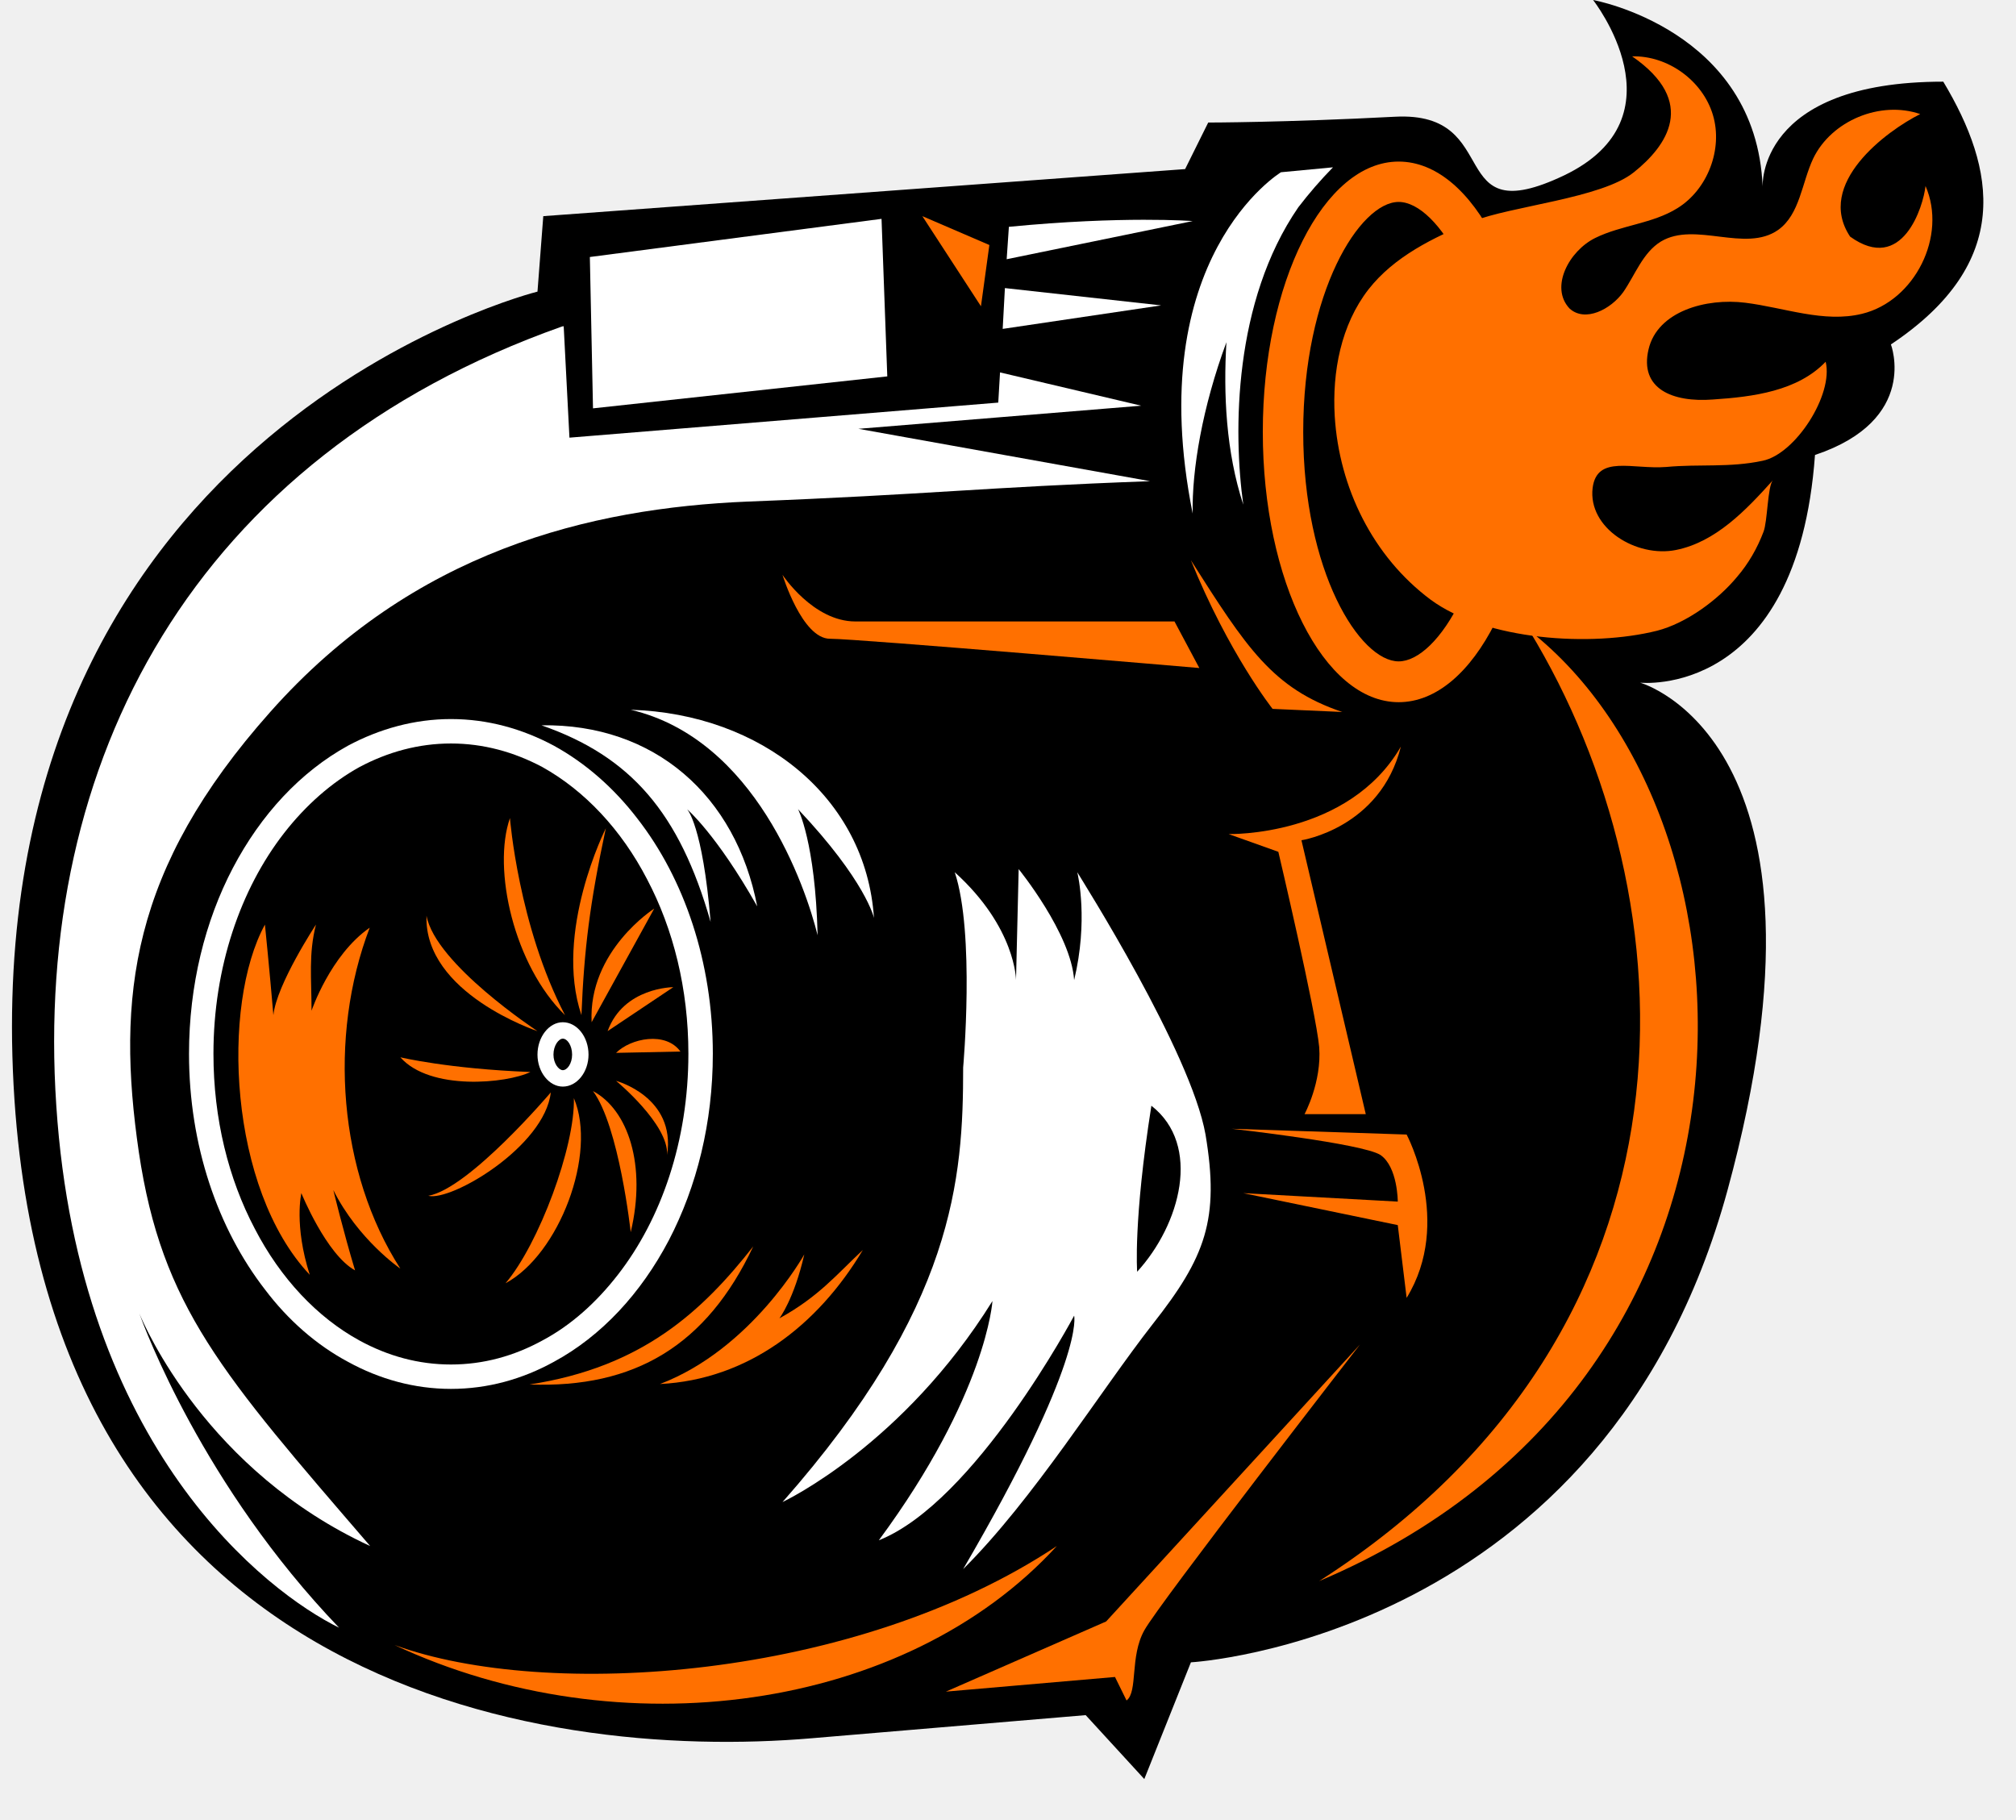
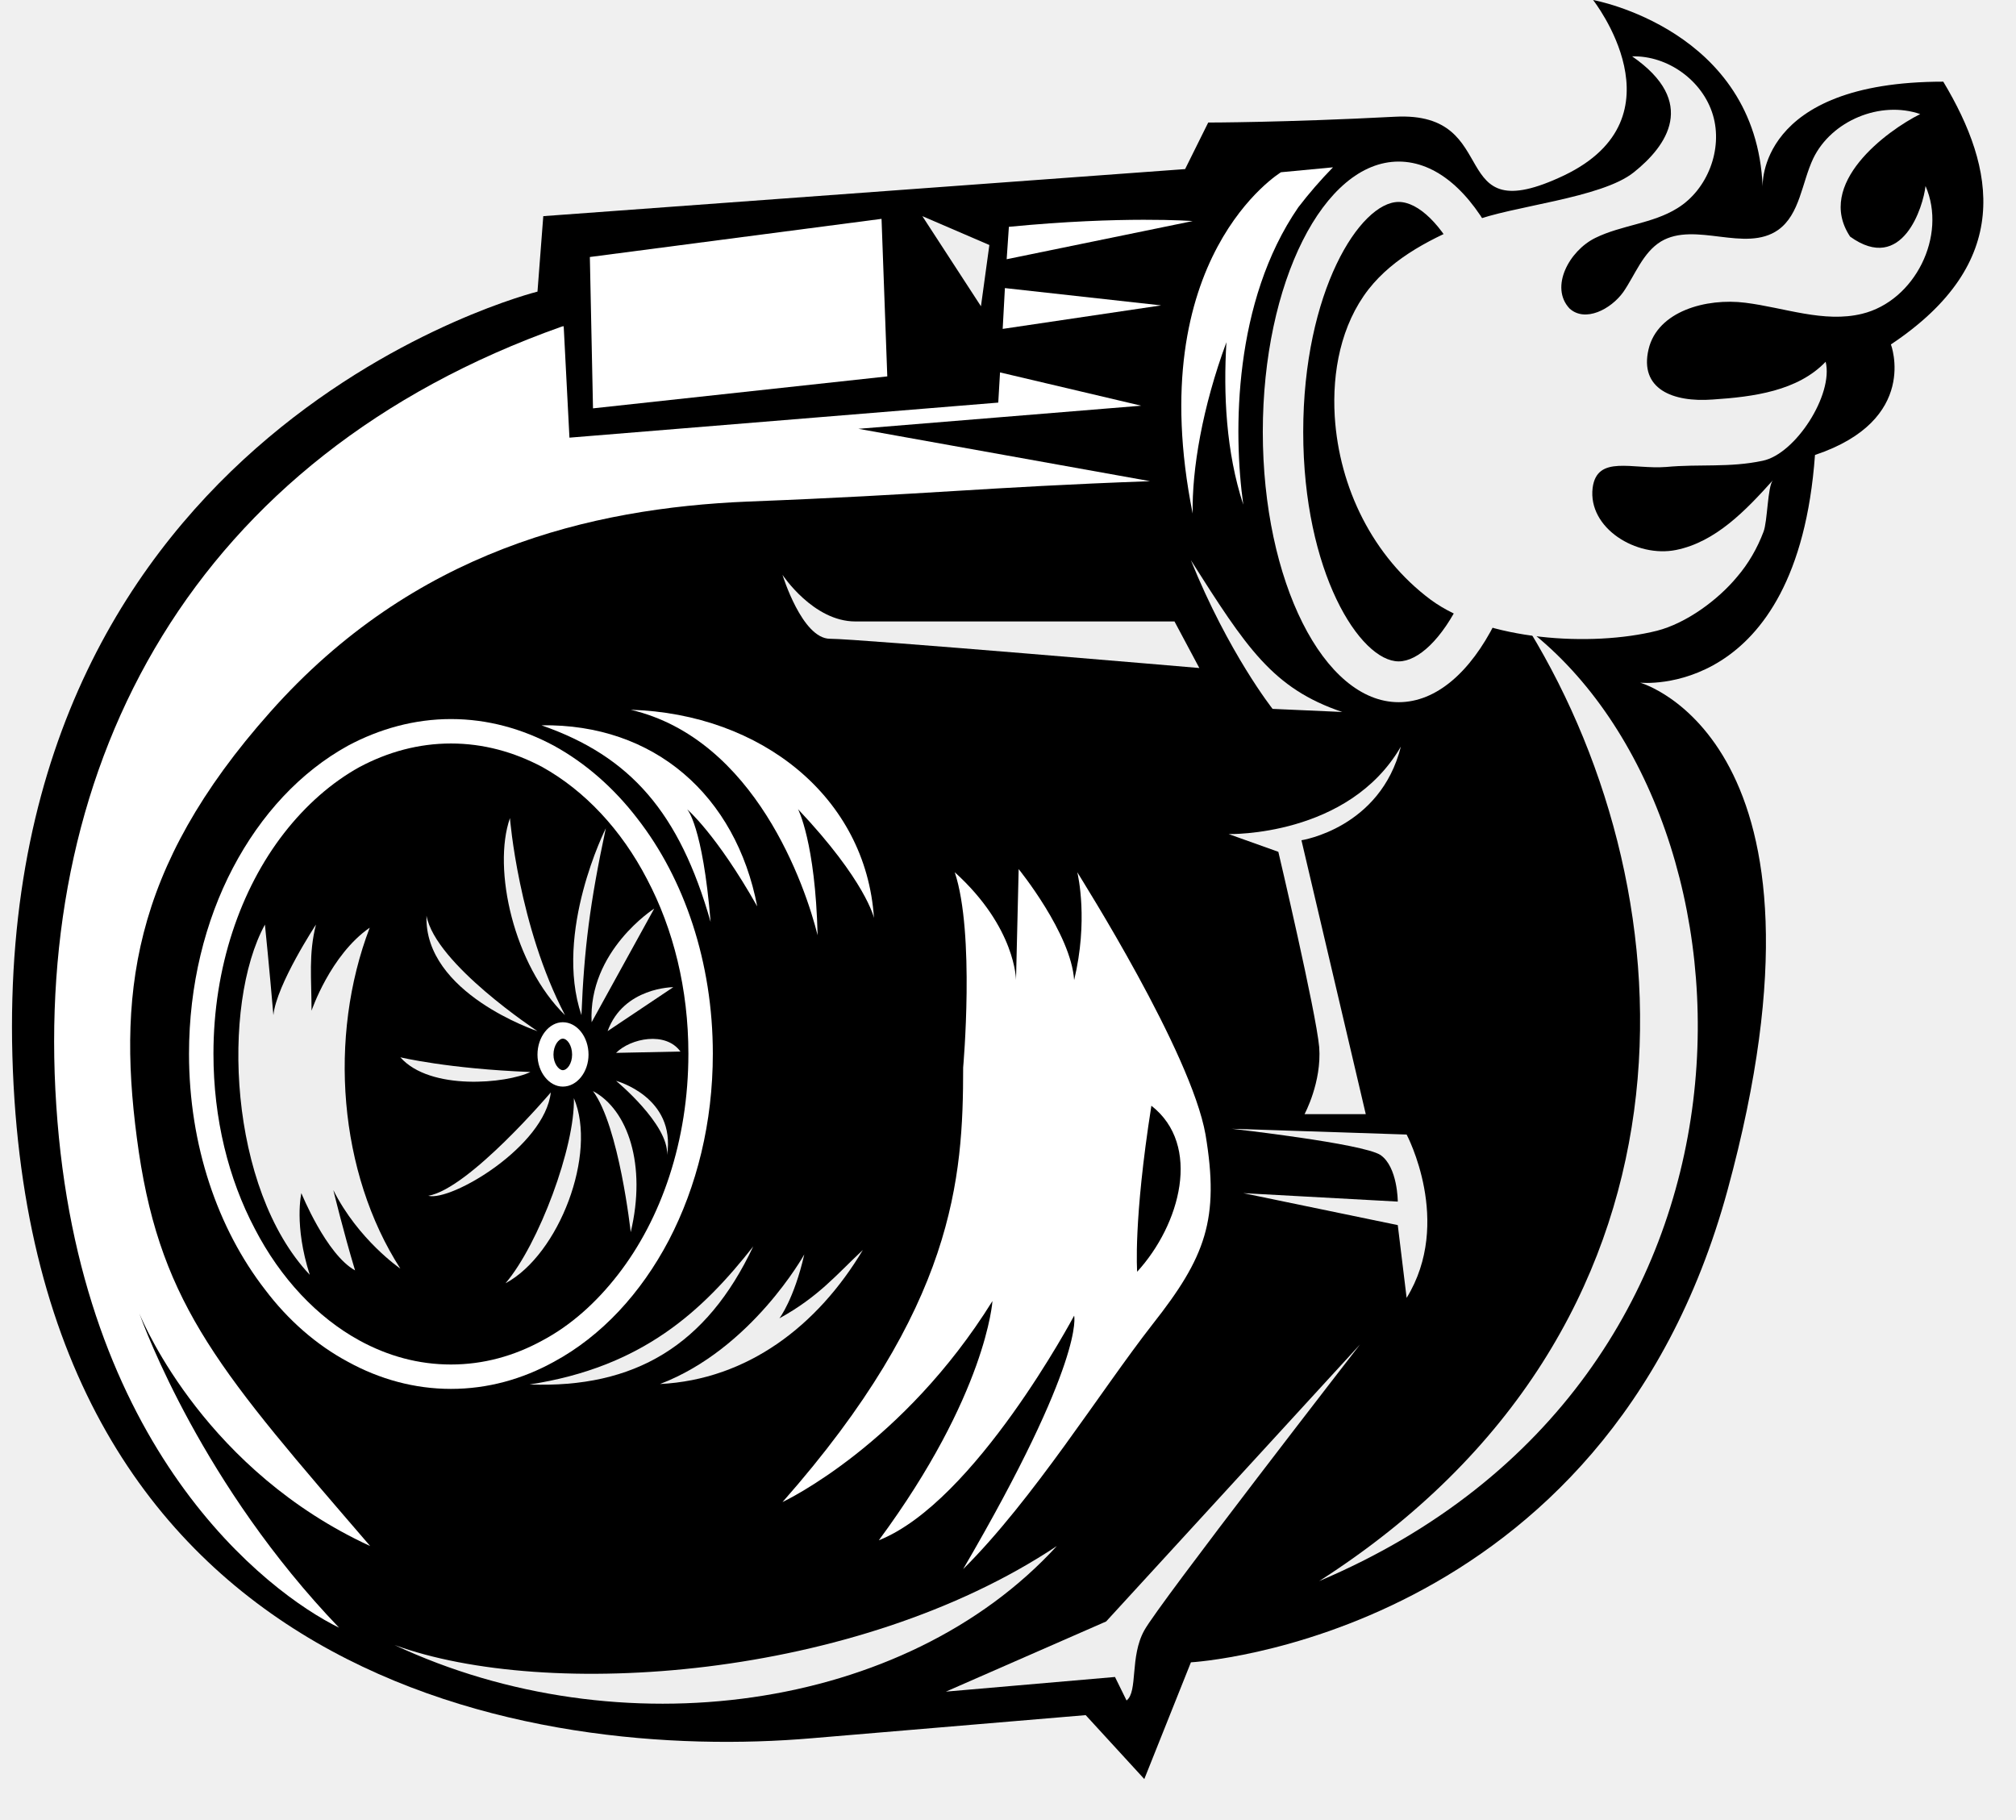
<svg xmlns="http://www.w3.org/2000/svg" width="41" height="37" viewBox="0 0 41 37" fill="none">
  <path d="M10.931 5.931C10.931 5.931 -0.101 8.666 0.252 21.477C0.613 34.287 10.931 35.83 16.51 35.352C22.08 34.882 22.08 34.882 22.08 34.882L23.272 36.182L24.22 33.808C24.22 33.808 32.642 33.339 35.134 24.203C37.626 15.067 33.355 13.884 33.355 13.884C33.355 13.884 36.551 14.236 36.912 9.253C39.043 8.54 38.456 7.005 38.456 7.005C40.948 5.344 40.587 3.439 39.521 1.661C35.721 1.661 35.847 3.801 35.847 3.801C35.721 0.596 32.399 0 32.399 0C32.399 0 34.276 2.383 31.812 3.566C29.347 4.739 30.62 2.257 28.372 2.374C26.115 2.492 24.572 2.492 24.572 2.492L24.102 3.439L11.049 4.396L10.931 5.931Z" fill="black" />
  <path fill-rule="evenodd" clip-rule="evenodd" d="M14.497 21.431C14.497 22.831 14.172 24.131 13.603 25.223C13.034 26.306 12.231 27.173 11.265 27.696C10.624 28.049 9.92 28.247 9.171 28.247C8.43 28.247 7.717 28.049 7.076 27.696C6.435 27.353 5.858 26.848 5.388 26.225C4.431 24.988 3.844 23.3 3.844 21.431C3.844 20.041 4.169 18.732 4.738 17.649C5.307 16.566 6.11 15.699 7.076 15.166C7.717 14.823 8.43 14.624 9.171 14.624C9.92 14.624 10.624 14.823 11.265 15.166C11.906 15.518 12.484 16.024 12.962 16.647C13.919 17.875 14.497 19.572 14.497 21.431ZM14 21.431C14 20.113 13.694 18.895 13.161 17.884C12.637 16.872 11.888 16.078 11.03 15.6C10.453 15.293 9.83 15.121 9.171 15.121C8.512 15.121 7.889 15.293 7.311 15.6C6.742 15.915 6.219 16.376 5.776 16.945C4.892 18.082 4.341 19.671 4.341 21.431C4.341 22.758 4.648 23.977 5.181 24.988C5.704 25.999 6.453 26.794 7.311 27.263C7.889 27.579 8.512 27.751 9.171 27.751C9.83 27.751 10.453 27.579 11.03 27.263C11.608 26.956 12.123 26.496 12.565 25.927C13.45 24.79 14 23.201 14 21.431Z" fill="white" />
  <path d="M11.012 14.751C12.827 15.383 13.82 16.529 14.452 18.75C14.289 16.773 13.973 16.457 13.973 16.457C13.973 16.457 14.569 16.963 15.4 18.434C14.966 16.177 13.305 14.715 11.012 14.751Z" fill="white" />
  <path d="M12.827 14.435C15.364 15.031 16.384 18.037 16.628 19.021C16.582 17.125 16.23 16.457 16.23 16.457C17.612 17.92 17.774 18.669 17.774 18.669C17.612 16.213 15.481 14.516 12.827 14.435Z" fill="white" />
-   <path d="M10.769 28.157C13.071 27.805 14.29 26.658 15.319 25.349C14.371 27.362 12.908 28.238 10.769 28.157Z" fill="#FF7000" />
-   <path d="M13.423 28.148C15.291 27.435 16.357 25.512 16.357 25.512C16.149 26.424 15.851 26.812 15.851 26.812C16.654 26.369 17.007 25.927 17.548 25.422C16.627 26.965 15.201 28.058 13.423 28.148Z" fill="#FF7000" />
-   <path d="M5.388 18.804C4.495 20.438 4.648 24.176 6.3 25.927C5.975 24.916 6.129 24.266 6.129 24.266C6.129 24.266 6.634 25.512 7.221 25.837C6.986 25.06 6.779 24.203 6.779 24.203C7.284 25.214 8.142 25.801 8.142 25.801C6.887 23.851 6.67 21.088 7.519 18.867C6.715 19.427 6.336 20.556 6.336 20.556C6.336 19.906 6.273 19.4 6.426 18.804C6.426 18.804 5.623 20.023 5.56 20.646C5.479 19.698 5.388 18.804 5.388 18.804Z" fill="#FF7000" />
-   <path d="M8.674 18.624C8.62 20.204 10.931 20.971 10.931 20.971C10.931 20.971 8.855 19.608 8.674 18.624Z" fill="#FF7000" />
-   <path d="M10.371 16.638C10.01 17.676 10.453 19.635 11.491 20.646C10.543 18.831 10.371 16.638 10.371 16.638Z" fill="#FF7000" />
-   <path d="M8.142 21.503C8.747 22.19 10.308 22.036 10.787 21.802C9.117 21.738 8.142 21.503 8.142 21.503Z" fill="#FF7000" />
+   <path d="M10.769 28.157C13.071 27.805 14.29 26.658 15.319 25.349C14.371 27.362 12.908 28.238 10.769 28.157Z" fill="#eee" />
+   <path d="M13.423 28.148C15.291 27.435 16.357 25.512 16.357 25.512C16.149 26.424 15.851 26.812 15.851 26.812C16.654 26.369 17.007 25.927 17.548 25.422C16.627 26.965 15.201 28.058 13.423 28.148Z" fill="#eee" />
+   <path d="M5.388 18.804C4.495 20.438 4.648 24.176 6.3 25.927C5.975 24.916 6.129 24.266 6.129 24.266C6.129 24.266 6.634 25.512 7.221 25.837C6.986 25.06 6.779 24.203 6.779 24.203C7.284 25.214 8.142 25.801 8.142 25.801C6.887 23.851 6.67 21.088 7.519 18.867C6.715 19.427 6.336 20.556 6.336 20.556C6.336 19.906 6.273 19.4 6.426 18.804C6.426 18.804 5.623 20.023 5.56 20.646C5.479 19.698 5.388 18.804 5.388 18.804Z" fill="#eee" />
+   <path d="M8.674 18.624C8.62 20.204 10.931 20.971 10.931 20.971C10.931 20.971 8.855 19.608 8.674 18.624Z" fill="#eee" />
+   <path d="M10.371 16.638C10.01 17.676 10.453 19.635 11.491 20.646C10.543 18.831 10.371 16.638 10.371 16.638Z" fill="#eee" />
+   <path d="M8.142 21.503C8.747 22.19 10.308 22.036 10.787 21.802C9.117 21.738 8.142 21.503 8.142 21.503Z" fill="#eee" />
  <path fill-rule="evenodd" clip-rule="evenodd" d="M11.969 21.449C11.969 21.802 11.735 22.099 11.446 22.099C11.166 22.099 10.931 21.802 10.931 21.449C10.931 21.088 11.166 20.79 11.446 20.79C11.735 20.79 11.969 21.088 11.969 21.449ZM11.635 21.449C11.635 21.26 11.536 21.124 11.446 21.124C11.364 21.124 11.256 21.26 11.256 21.449C11.256 21.63 11.364 21.765 11.446 21.765C11.536 21.765 11.635 21.63 11.635 21.449Z" fill="white" />
-   <path d="M8.71 24.32C9.541 24.176 11.202 22.217 11.202 22.217C11.076 23.318 9.18 24.438 8.71 24.32Z" fill="#FF7000" />
-   <path d="M11.671 22.334C11.698 23.318 10.958 25.304 10.281 26.099C11.373 25.512 12.15 23.462 11.671 22.334Z" fill="#FF7000" />
-   <path d="M11.825 20.646C11.256 18.958 12.321 16.845 12.321 16.845C11.996 18.362 11.879 19.31 11.825 20.646Z" fill="#FF7000" />
-   <path d="M12.032 20.79C11.96 19.337 13.305 18.479 13.305 18.479L12.032 20.79Z" fill="#FF7000" />
-   <path d="M12.357 20.971C12.682 20.077 13.693 20.077 13.693 20.077L12.357 20.971Z" fill="#FF7000" />
-   <path d="M12.059 22.19C12.592 22.903 12.827 25.06 12.827 25.06C13.152 23.697 12.773 22.569 12.059 22.19Z" fill="#FF7000" />
-   <path d="M12.529 21.413L13.838 21.386C13.54 20.971 12.827 21.115 12.529 21.413Z" fill="#FF7000" />
-   <path d="M12.529 21.982C12.529 21.982 13.603 22.867 13.567 23.49C13.748 22.307 12.529 21.982 12.529 21.982Z" fill="#FF7000" />
+   <path d="M8.71 24.32C9.541 24.176 11.202 22.217 11.202 22.217C11.076 23.318 9.18 24.438 8.71 24.32Z" fill="#eee" />
+   <path d="M11.671 22.334C11.698 23.318 10.958 25.304 10.281 26.099C11.373 25.512 12.15 23.462 11.671 22.334Z" fill="#eee" />
+   <path d="M11.825 20.646C11.256 18.958 12.321 16.845 12.321 16.845C11.996 18.362 11.879 19.31 11.825 20.646Z" fill="#eee" />
+   <path d="M12.032 20.79C11.96 19.337 13.305 18.479 13.305 18.479L12.032 20.79Z" fill="#eee" />
+   <path d="M12.357 20.971C12.682 20.077 13.693 20.077 13.693 20.077L12.357 20.971Z" fill="#eee" />
+   <path d="M12.059 22.19C12.592 22.903 12.827 25.06 12.827 25.06C13.152 23.697 12.773 22.569 12.059 22.19Z" fill="#eee" />
+   <path d="M12.529 21.413L13.838 21.386C13.54 20.971 12.827 21.115 12.529 21.413Z" fill="#eee" />
+   <path d="M12.529 21.982C12.529 21.982 13.603 22.867 13.567 23.49C13.748 22.307 12.529 21.982 12.529 21.982Z" fill="#eee" />
  <path d="M5.496 14.48C2.653 17.676 2.364 20.285 2.824 23.435C3.294 26.577 4.512 27.94 7.528 31.443C4.215 29.917 2.951 26.992 2.833 26.712C2.942 27.01 4.124 30.215 6.896 33.104C5.442 32.391 1.606 29.484 1.145 22.488C0.676 15.482 3.935 9.298 11.419 6.644C11.437 6.638 11.452 6.635 11.464 6.635L11.581 8.901L20.302 8.188L20.338 7.574L23.209 8.251L17.458 8.721L23.389 9.786C19.959 9.912 18.911 10.057 15.201 10.201C12.005 10.336 8.412 11.194 5.496 14.48Z" fill="white" />
  <path d="M23.615 6.211L20.392 6.689L20.437 5.859L23.615 6.211Z" fill="white" />
  <path d="M24.256 4.496L20.473 5.272L20.518 4.613C22.838 4.387 24.256 4.496 24.256 4.496Z" fill="white" />
-   <path fill-rule="evenodd" clip-rule="evenodd" d="M31.216 8.784C31.216 11.817 29.979 14.281 28.445 14.281C26.919 14.281 25.682 11.817 25.682 8.784C25.682 5.75 26.919 3.286 28.445 3.286C29.979 3.286 31.216 5.75 31.216 8.784ZM30.394 8.784C30.394 5.931 29.239 4.107 28.445 4.107C27.659 4.107 26.504 5.931 26.504 8.784C26.504 11.636 27.659 13.451 28.445 13.451C29.239 13.451 30.394 11.636 30.394 8.784Z" fill="#FF7000" />
+   <path fill-rule="evenodd" clip-rule="evenodd" d="M31.216 8.784C31.216 11.817 29.979 14.281 28.445 14.281C26.919 14.281 25.682 11.817 25.682 8.784C25.682 5.75 26.919 3.286 28.445 3.286C29.979 3.286 31.216 5.75 31.216 8.784ZM30.394 8.784C30.394 5.931 29.239 4.107 28.445 4.107C27.659 4.107 26.504 5.931 26.504 8.784C26.504 11.636 27.659 13.451 28.445 13.451C29.239 13.451 30.394 11.636 30.394 8.784Z" fill="#eee" />
  <path d="M26.404 4.216C26.621 3.933 26.856 3.662 27.109 3.403L26.052 3.503C26.052 3.503 23.209 5.227 24.256 10.445C24.238 9.551 24.454 8.278 24.942 6.96C24.879 8.007 24.933 9.19 25.285 10.264C25.077 8.775 25.087 6.13 26.404 4.216Z" fill="white" />
  <path d="M11.996 5.227L12.06 8.305L18.045 7.655L17.928 4.451L11.996 5.227Z" fill="white" />
-   <path d="M18.758 4.396L20.121 4.983L19.95 6.229L18.758 4.396Z" fill="#FF7000" />
-   <path d="M27.298 14.48C25.881 14.002 25.348 13.171 24.219 11.393C24.987 13.289 25.881 14.417 25.881 14.417L27.298 14.48Z" fill="#FF7000" />
-   <path d="M31.099 12.819C36.019 16.674 36.497 28.058 26.828 32.156C34.89 26.992 34.421 18.272 31.099 12.819Z" fill="#FF7000" />
-   <path d="M28.607 26.396C29.555 24.853 28.607 23.074 28.607 23.074L25.05 22.957C25.05 22.957 27.713 23.255 28.075 23.49C28.427 23.733 28.427 24.438 28.427 24.438L25.285 24.266L28.427 24.916L28.607 26.396Z" fill="#FF7000" />
-   <path d="M28.49 15.184C28.074 16.845 26.468 17.089 26.468 17.089L27.776 22.659H26.531C26.531 22.659 26.883 22.009 26.829 21.296C26.765 20.583 25.998 17.324 25.998 17.324L24.987 16.963C24.987 16.963 27.424 17.026 28.49 15.184Z" fill="#FF7000" />
-   <path d="M27.659 27.344C27.659 27.344 23.561 32.626 23.272 33.158C22.974 33.691 23.146 34.404 22.911 34.584C22.676 34.106 22.676 34.106 22.676 34.106L19.237 34.404L22.496 32.977L27.659 27.344Z" fill="#FF7000" />
+   <path d="M18.758 4.396L20.121 4.983L19.95 6.229L18.758 4.396Z" fill="#eee" />
+   <path d="M27.298 14.48C25.881 14.002 25.348 13.171 24.219 11.393C24.987 13.289 25.881 14.417 25.881 14.417L27.298 14.48Z" fill="#eee" />
+   <path d="M31.099 12.819C36.019 16.674 36.497 28.058 26.828 32.156C34.89 26.992 34.421 18.272 31.099 12.819Z" fill="#eee" />
+   <path d="M28.607 26.396C29.555 24.853 28.607 23.074 28.607 23.074L25.05 22.957C25.05 22.957 27.713 23.255 28.075 23.49C28.427 23.733 28.427 24.438 28.427 24.438L25.285 24.266L28.427 24.916L28.607 26.396Z" fill="#eee" />
+   <path d="M28.49 15.184C28.074 16.845 26.468 17.089 26.468 17.089L27.776 22.659H26.531C26.531 22.659 26.883 22.009 26.829 21.296C26.765 20.583 25.998 17.324 25.998 17.324L24.987 16.963C24.987 16.963 27.424 17.026 28.49 15.184Z" fill="#eee" />
+   <path d="M27.659 27.344C27.659 27.344 23.561 32.626 23.272 33.158C22.974 33.691 23.146 34.404 22.911 34.584C22.676 34.106 22.676 34.106 22.676 34.106L19.237 34.404L22.496 32.977L27.659 27.344Z" fill="#eee" />
  <path fill-rule="evenodd" clip-rule="evenodd" d="M23.443 26.929C22.378 28.292 21.015 30.495 19.588 31.912C22.08 27.642 21.845 26.758 21.845 26.758C21.845 26.758 19.832 30.549 17.873 31.326C20.067 28.355 20.184 26.46 20.184 26.46C18.37 29.376 15.986 30.513 15.914 30.549C19.417 26.577 19.588 23.968 19.588 21.711C19.588 21.711 19.832 18.985 19.417 17.739C20.663 18.867 20.663 19.933 20.663 19.933L20.717 17.676C20.717 17.676 21.782 18.985 21.845 19.933C22.134 18.732 21.927 17.811 21.909 17.739C21.999 17.892 24.22 21.395 24.517 23.074C24.806 24.799 24.517 25.566 23.443 26.929ZM23.416 22.488C23.046 24.835 23.127 25.864 23.127 25.864C24.003 24.907 24.445 23.291 23.416 22.488Z" fill="white" />
-   <path d="M8.024 33.456C12.592 35.596 18.406 34.819 21.493 31.443C17.395 34.169 11.112 34.584 8.024 33.456Z" fill="#FF7000" />
-   <path d="M24.391 13.586C24.391 13.586 17.449 12.991 16.88 12.991C16.311 12.991 15.914 11.691 15.914 11.691C15.914 11.691 16.537 12.639 17.395 12.639C18.243 12.639 23.886 12.639 23.886 12.639L24.391 13.586Z" fill="#FF7000" />
-   <path d="M36.055 9.768C35.947 9.894 35.947 10.607 35.865 10.815C35.739 11.149 35.558 11.465 35.324 11.736C34.935 12.205 34.294 12.675 33.699 12.828C32.363 13.162 30.223 13.027 29.095 12.196C27.921 11.32 27.235 9.921 27.145 8.468C27.091 7.565 27.271 6.608 27.831 5.886C28.354 5.218 29.149 4.83 29.943 4.505C30.729 4.189 32.57 4.035 33.229 3.503C33.897 2.97 34.538 2.076 33.193 1.146C33.924 1.128 34.629 1.643 34.836 2.338C35.044 3.033 34.728 3.855 34.114 4.234C33.608 4.55 32.977 4.577 32.444 4.839C31.911 5.101 31.514 5.841 31.92 6.274C32.236 6.563 32.76 6.292 33.013 5.94C33.256 5.588 33.41 5.137 33.78 4.911C34.475 4.496 35.495 5.146 36.163 4.676C36.606 4.36 36.642 3.719 36.876 3.223C37.246 2.455 38.24 2.04 39.052 2.32C38.366 2.663 36.913 3.737 37.626 4.812C38.691 5.579 39.115 4.198 39.16 3.783C39.603 4.794 38.944 6.121 37.869 6.382C37.093 6.572 36.29 6.256 35.495 6.157C34.701 6.057 33.708 6.328 33.527 7.105C33.338 7.908 34.015 8.188 34.836 8.125C35.658 8.071 36.56 7.953 37.129 7.357C37.292 8.025 36.515 9.235 35.847 9.371C35.17 9.515 34.565 9.434 33.888 9.497C33.202 9.551 32.48 9.244 32.39 9.921C32.29 10.743 33.283 11.348 34.087 11.185C34.89 11.023 35.504 10.382 36.055 9.768Z" fill="#FF7000" />
+   <path d="M8.024 33.456C12.592 35.596 18.406 34.819 21.493 31.443C17.395 34.169 11.112 34.584 8.024 33.456Z" fill="#eee" />
+   <path d="M24.391 13.586C24.391 13.586 17.449 12.991 16.88 12.991C16.311 12.991 15.914 11.691 15.914 11.691C15.914 11.691 16.537 12.639 17.395 12.639C18.243 12.639 23.886 12.639 23.886 12.639L24.391 13.586Z" fill="#eee" />
+   <path d="M36.055 9.768C35.947 9.894 35.947 10.607 35.865 10.815C35.739 11.149 35.558 11.465 35.324 11.736C34.935 12.205 34.294 12.675 33.699 12.828C32.363 13.162 30.223 13.027 29.095 12.196C27.921 11.32 27.235 9.921 27.145 8.468C27.091 7.565 27.271 6.608 27.831 5.886C28.354 5.218 29.149 4.83 29.943 4.505C30.729 4.189 32.57 4.035 33.229 3.503C33.897 2.97 34.538 2.076 33.193 1.146C33.924 1.128 34.629 1.643 34.836 2.338C35.044 3.033 34.728 3.855 34.114 4.234C33.608 4.55 32.977 4.577 32.444 4.839C31.911 5.101 31.514 5.841 31.92 6.274C32.236 6.563 32.76 6.292 33.013 5.94C33.256 5.588 33.41 5.137 33.78 4.911C34.475 4.496 35.495 5.146 36.163 4.676C36.606 4.36 36.642 3.719 36.876 3.223C37.246 2.455 38.24 2.04 39.052 2.32C38.366 2.663 36.913 3.737 37.626 4.812C38.691 5.579 39.115 4.198 39.16 3.783C39.603 4.794 38.944 6.121 37.869 6.382C37.093 6.572 36.29 6.256 35.495 6.157C34.701 6.057 33.708 6.328 33.527 7.105C33.338 7.908 34.015 8.188 34.836 8.125C35.658 8.071 36.56 7.953 37.129 7.357C37.292 8.025 36.515 9.235 35.847 9.371C35.17 9.515 34.565 9.434 33.888 9.497C33.202 9.551 32.48 9.244 32.39 9.921C32.29 10.743 33.283 11.348 34.087 11.185C34.89 11.023 35.504 10.382 36.055 9.768Z" fill="#eee" />
</svg>
